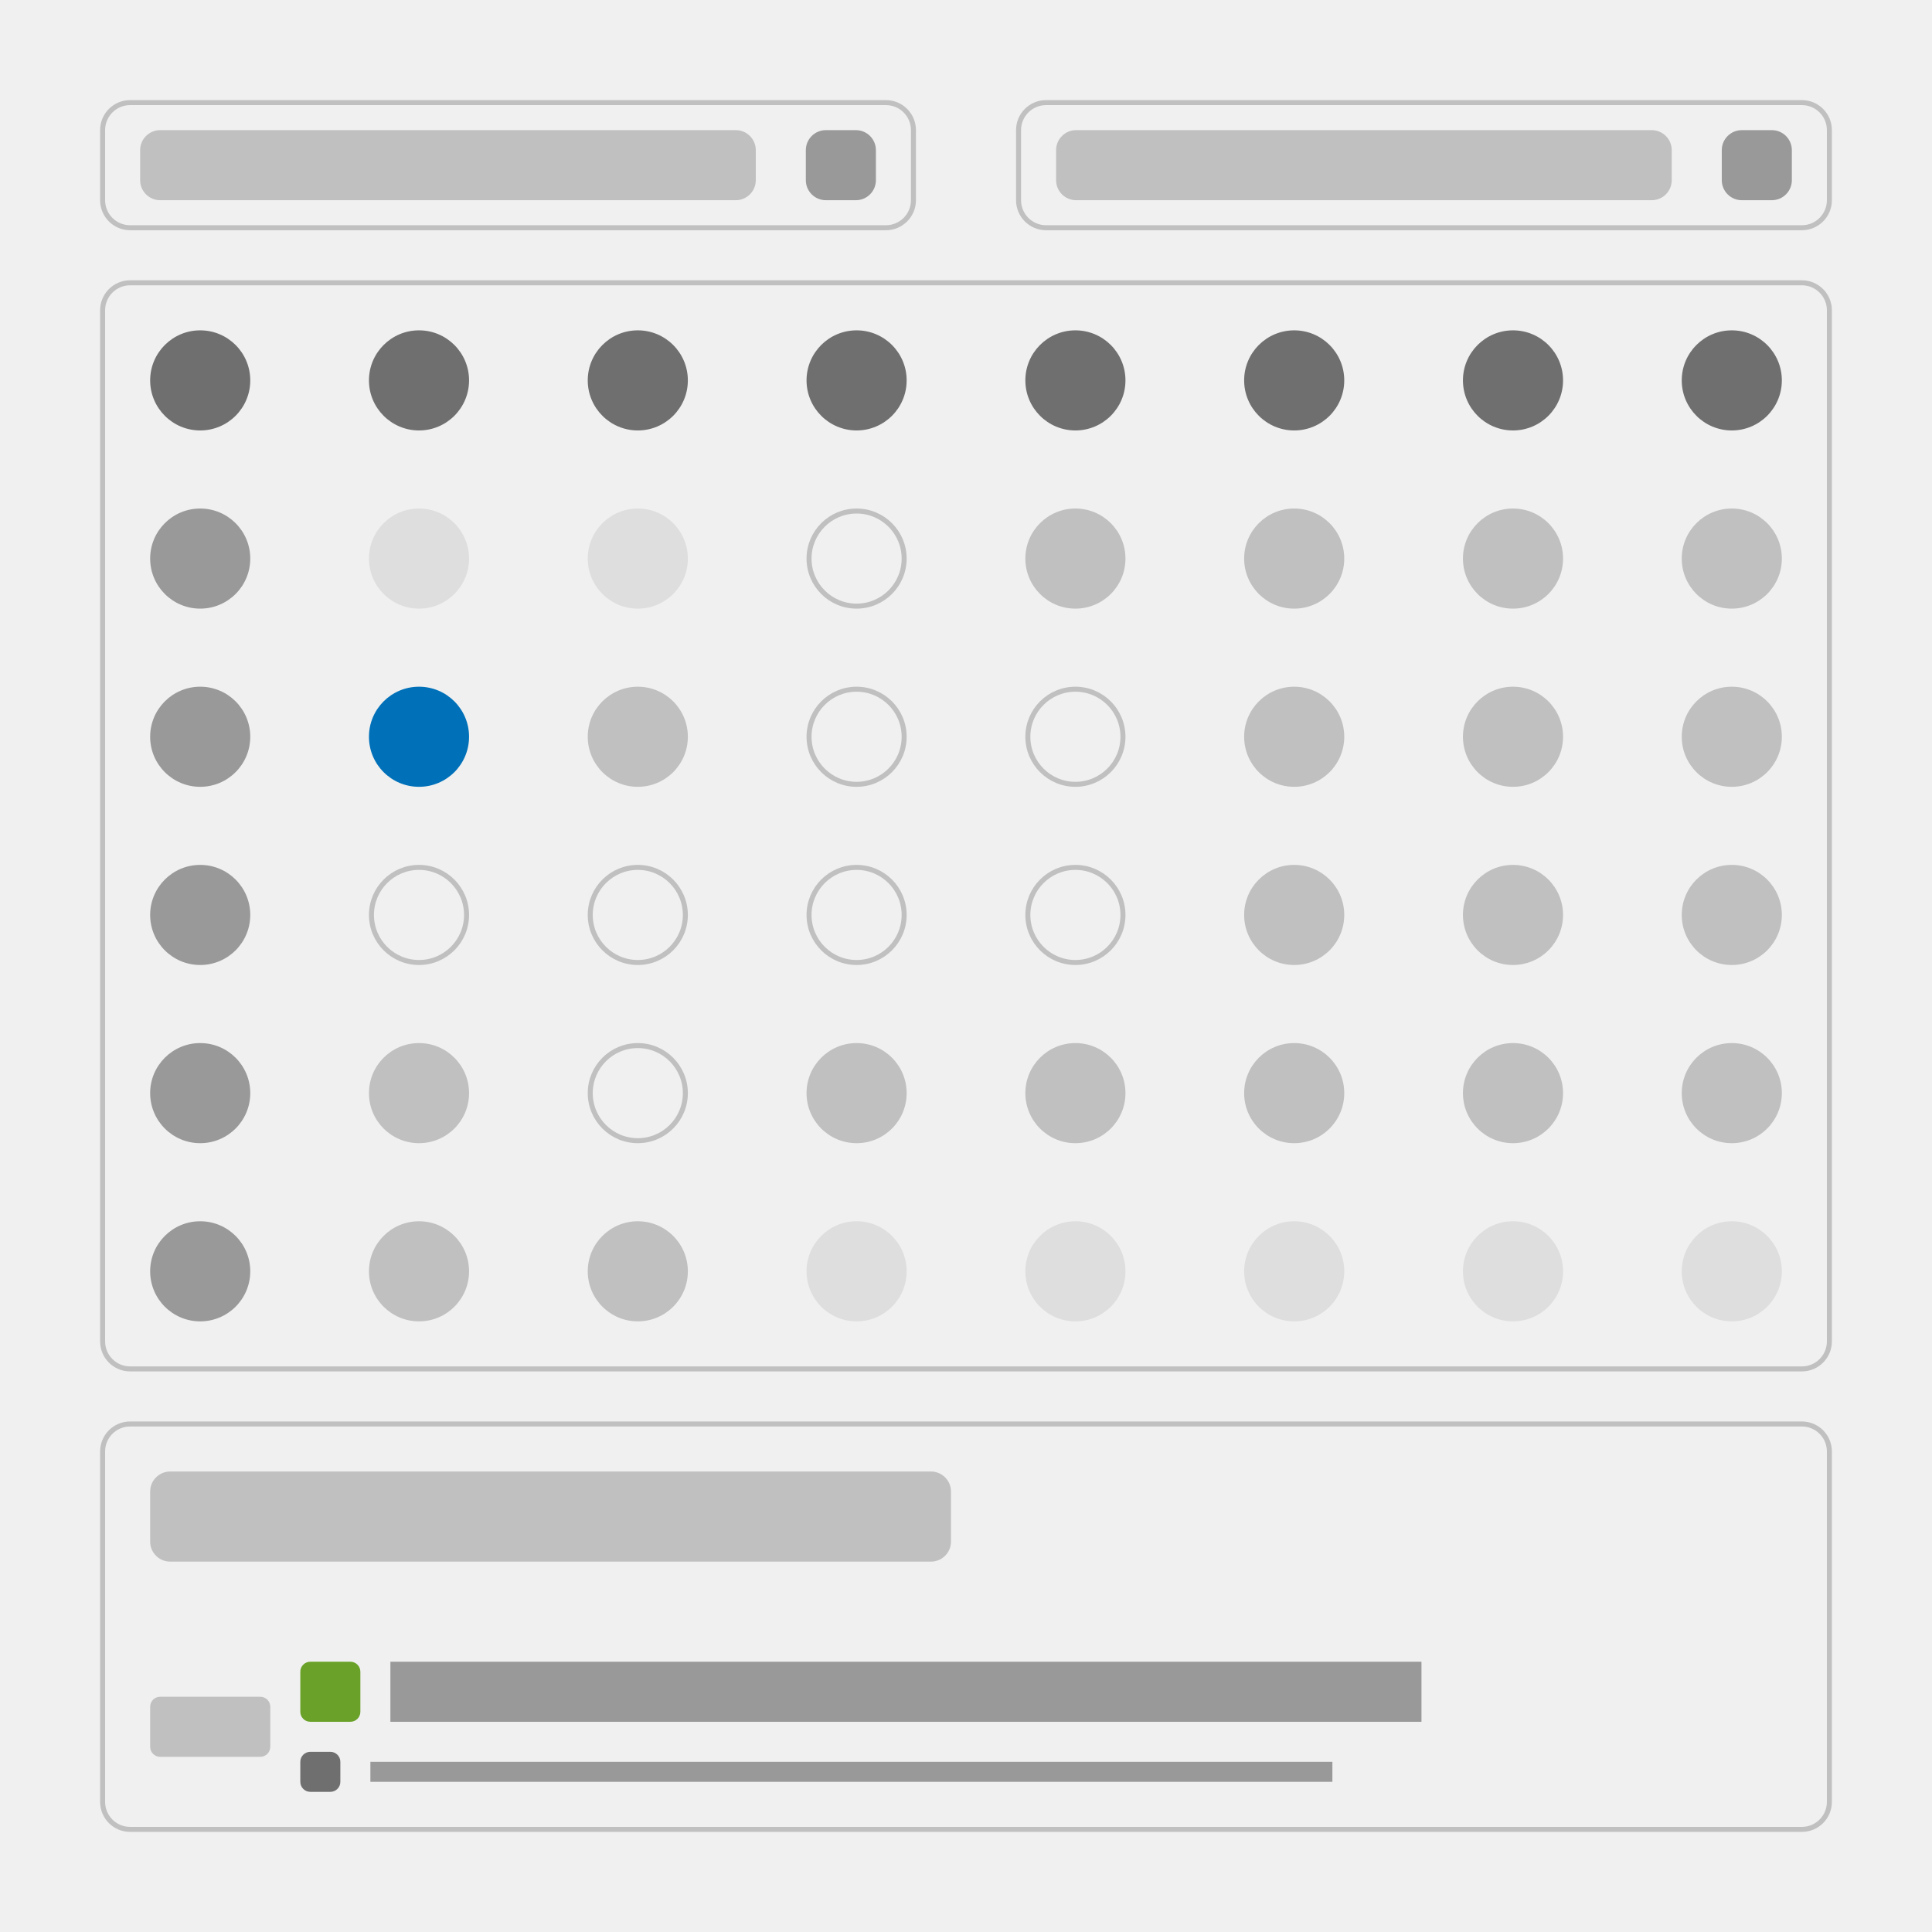
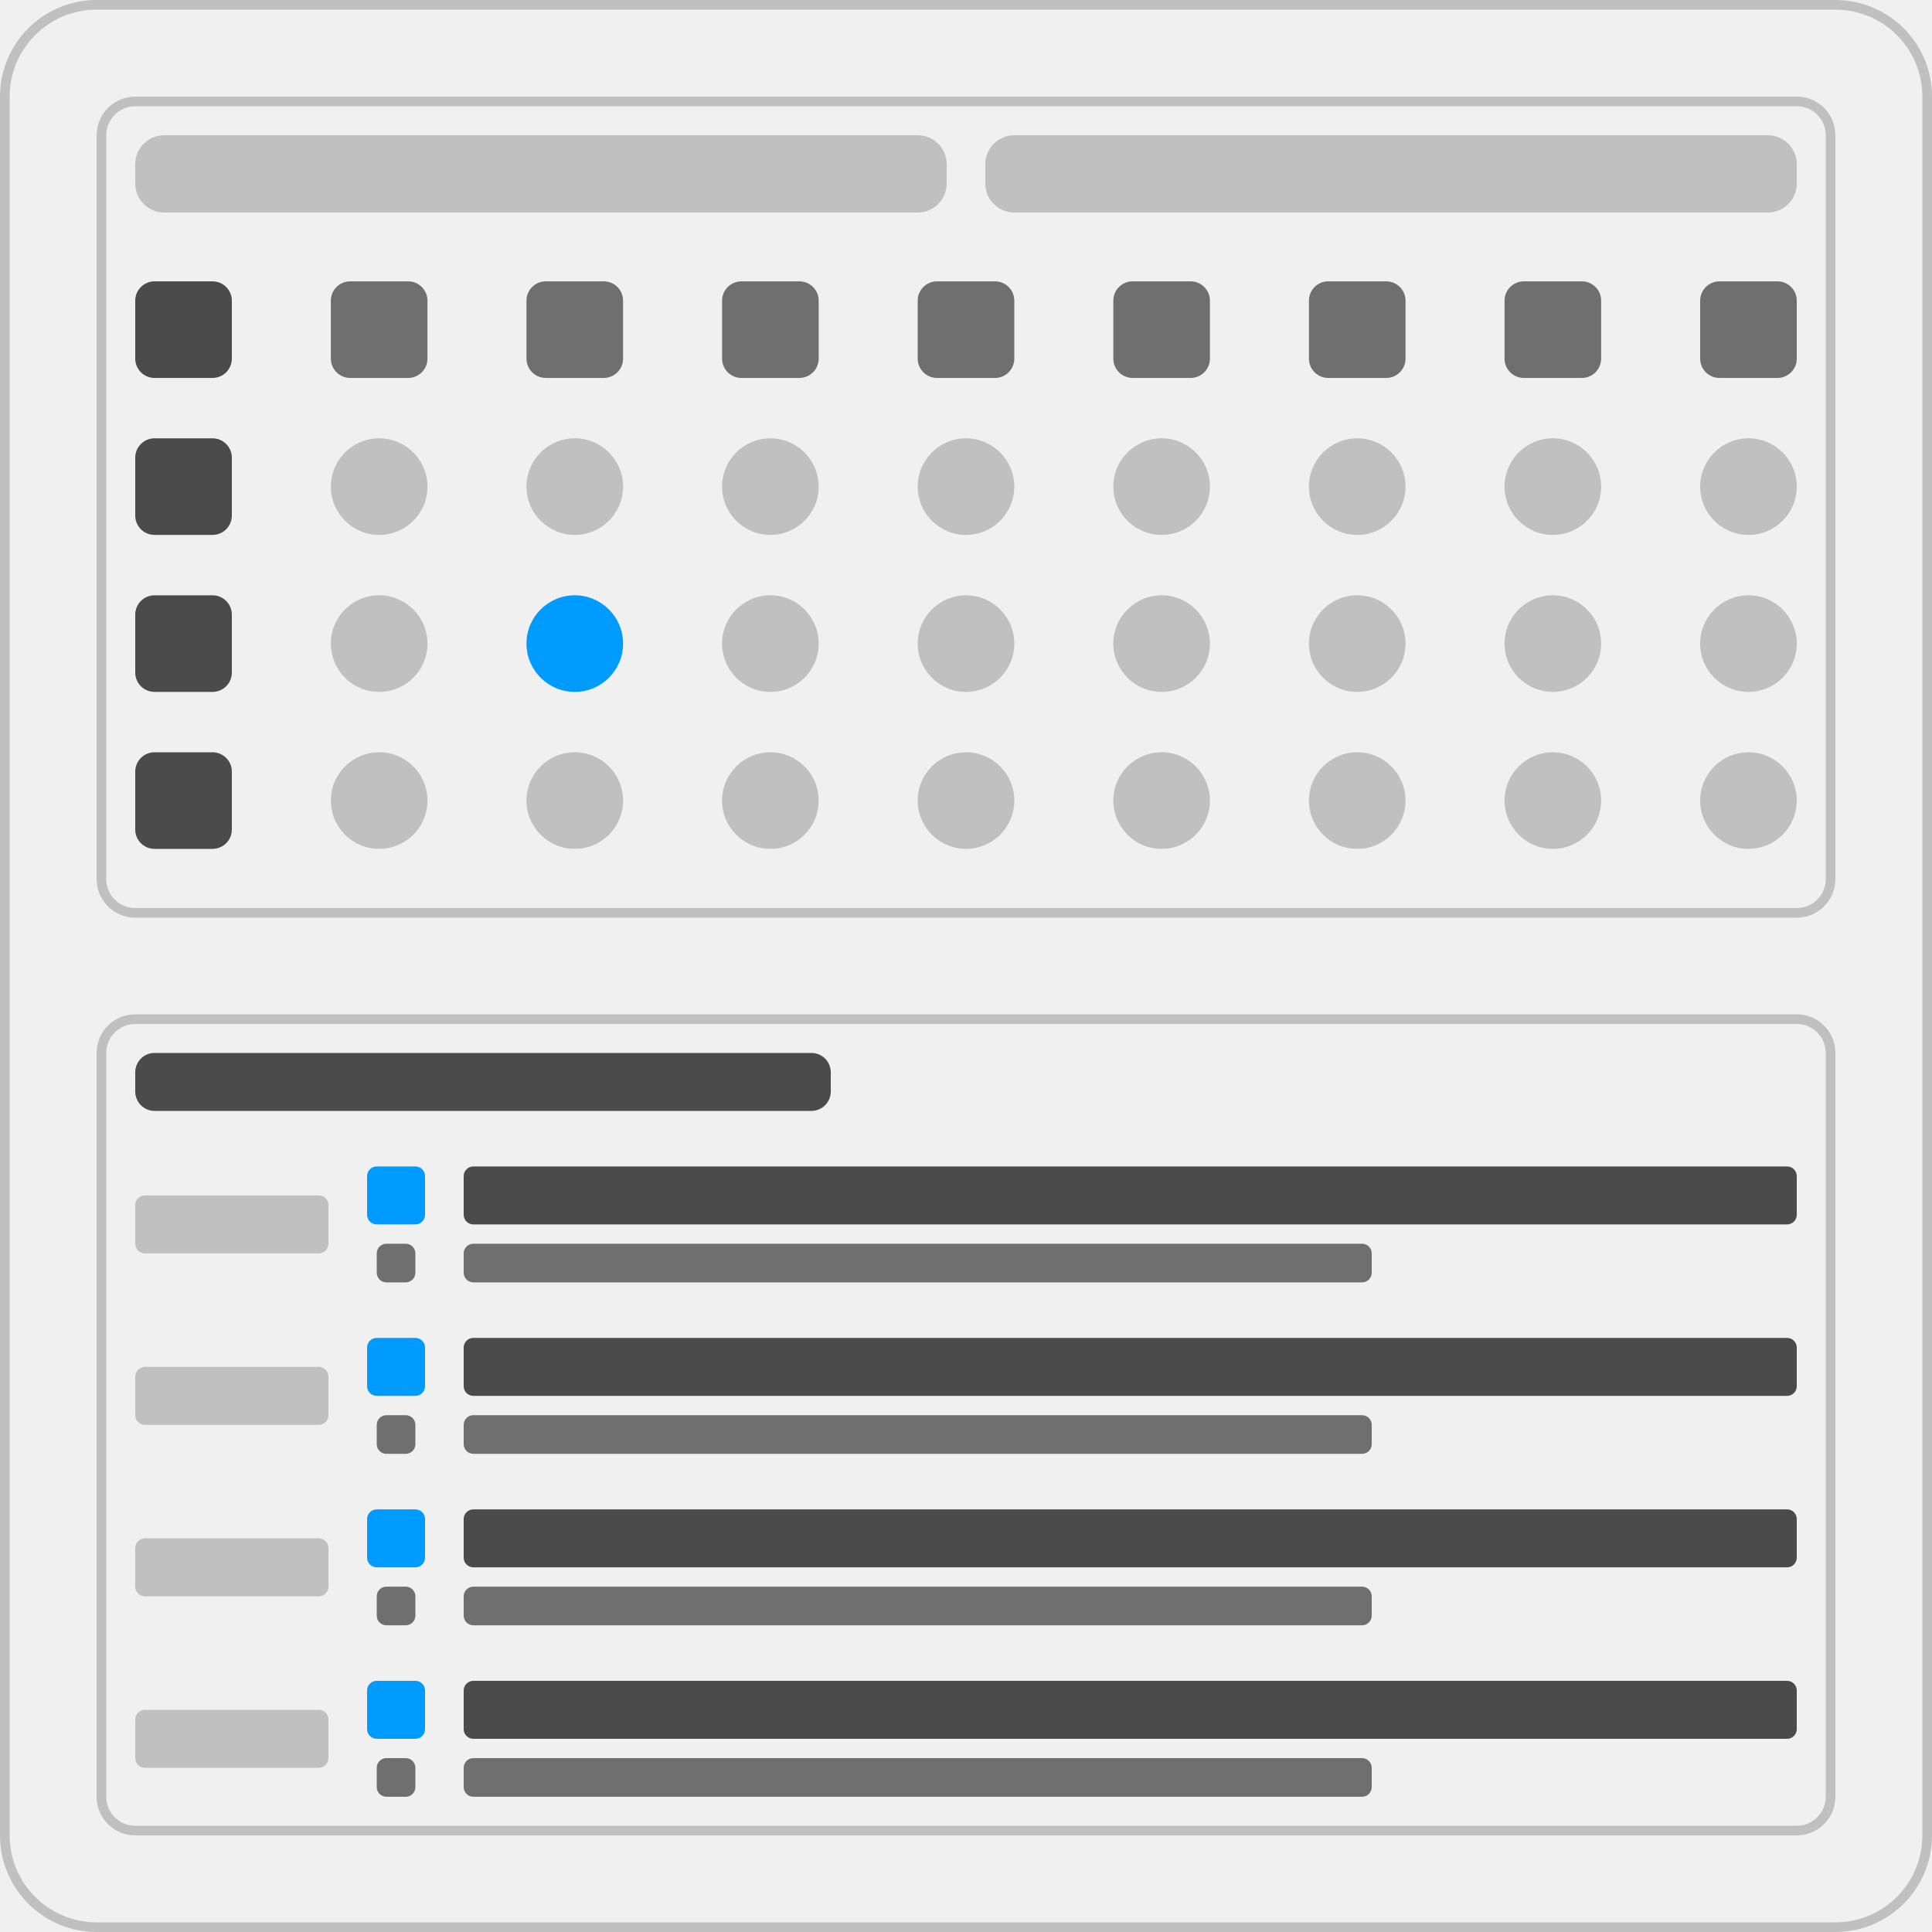
- <svg xmlns="http://www.w3.org/2000/svg" width="193" height="193" fill="none" viewBox="0 0 193 193">
-   <rect width="61.5" height="7" fill="silver" rx="2" transform="matrix(1 0 0 -1 14 20)" />
-   <rect width="7" height="7" fill="#999" rx="2" transform="matrix(1 0 0 -1 80.5 20)" />
-   <rect width="81" height="12.5" x="10.25" y="10.25" stroke="silver" stroke-width=".5" rx="2.75" />
-   <rect width="61.5" height="7" fill="silver" rx="2" transform="matrix(1 0 0 -1 105.5 20)" />
-   <rect width="7" height="7" fill="#999" rx="2" transform="matrix(1 0 0 -1 172 20)" />
-   <rect width="81" height="12.5" x="101.75" y="10.25" stroke="silver" stroke-width=".5" rx="2.75" />
-   <rect width="10" height="10" fill="#6F6F6F" rx="5" transform="matrix(1 0 0 -1 15 43)" />
-   <rect width="10" height="10" fill="#6F6F6F" rx="5" transform="matrix(1 0 0 -1 36.857 43)" />
-   <rect width="10" height="10" fill="#6F6F6F" rx="5" transform="matrix(1 0 0 -1 58.714 43)" />
-   <rect width="10" height="10" fill="#6F6F6F" rx="5" transform="matrix(1 0 0 -1 80.571 43)" />
-   <rect width="10" height="10" fill="#6F6F6F" rx="5" transform="matrix(1 0 0 -1 102.429 43)" />
-   <rect width="10" height="10" fill="#6F6F6F" rx="5" transform="matrix(1 0 0 -1 124.286 43)" />
-   <rect width="10" height="10" fill="#6F6F6F" rx="5" transform="matrix(1 0 0 -1 146.143 43)" />
-   <rect width="10" height="10" fill="#6F6F6F" rx="5" transform="matrix(1 0 0 -1 168 43)" />
-   <rect width="10" height="10" fill="#999" rx="5" transform="matrix(1 0 0 -1 15 60.8)" />
-   <rect width="10" height="10" fill="#DEDEDE" rx="5" transform="matrix(1 0 0 -1 36.857 60.8)" />
-   <rect width="10" height="10" fill="#DEDEDE" rx="5" transform="matrix(1 0 0 -1 58.714 60.8)" />
-   <rect width="9.5" height="9.5" x=".25" y="-.25" stroke="silver" stroke-width=".5" rx="4.75" transform="matrix(1 0 0 -1 80.571 60.3)" />
-   <rect width="10" height="10" fill="silver" rx="5" transform="matrix(1 0 0 -1 102.429 60.8)" />
-   <rect width="10" height="10" fill="silver" rx="5" transform="matrix(1 0 0 -1 124.286 60.8)" />
-   <rect width="10" height="10" fill="silver" rx="5" transform="matrix(1 0 0 -1 146.143 60.8)" />
-   <rect width="10" height="10" fill="silver" rx="5" transform="matrix(1 0 0 -1 168 60.8)" />
-   <rect width="10" height="10" fill="#999" rx="5" transform="matrix(1 0 0 -1 15 78.6)" />
-   <rect width="10" height="10" fill="#0071B9" rx="5" transform="matrix(1 0 0 -1 36.857 78.6)" />
-   <rect width="10" height="10" fill="silver" rx="5" transform="matrix(1 0 0 -1 58.714 78.6)" />
-   <rect width="9.5" height="9.5" x=".25" y="-.25" stroke="silver" stroke-width=".5" rx="4.75" transform="matrix(1 0 0 -1 80.571 78.1)" />
-   <rect width="9.5" height="9.5" x=".25" y="-.25" stroke="silver" stroke-width=".5" rx="4.75" transform="matrix(1 0 0 -1 102.429 78.1)" />
-   <rect width="10" height="10" fill="silver" rx="5" transform="matrix(1 0 0 -1 124.286 78.6)" />
-   <rect width="10" height="10" fill="silver" rx="5" transform="matrix(1 0 0 -1 146.143 78.6)" />
-   <rect width="10" height="10" fill="silver" rx="5" transform="matrix(1 0 0 -1 168 78.6)" />
-   <rect width="10" height="10" fill="#999" rx="5" transform="matrix(1 0 0 -1 15 96.4)" />
-   <rect width="9.5" height="9.5" x=".25" y="-.25" stroke="silver" stroke-width=".5" rx="4.75" transform="matrix(1 0 0 -1 36.857 95.9)" />
-   <rect width="9.5" height="9.5" x=".25" y="-.25" stroke="silver" stroke-width=".5" rx="4.75" transform="matrix(1 0 0 -1 58.714 95.9)" />
-   <rect width="9.5" height="9.5" x=".25" y="-.25" stroke="silver" stroke-width=".5" rx="4.75" transform="matrix(1 0 0 -1 80.571 95.9)" />
-   <rect width="9.5" height="9.5" x=".25" y="-.25" stroke="silver" stroke-width=".5" rx="4.75" transform="matrix(1 0 0 -1 102.429 95.9)" />
-   <rect width="10" height="10" fill="silver" rx="5" transform="matrix(1 0 0 -1 124.286 96.4)" />
-   <rect width="10" height="10" fill="silver" rx="5" transform="matrix(1 0 0 -1 146.143 96.4)" />
-   <rect width="10" height="10" fill="silver" rx="5" transform="matrix(1 0 0 -1 168 96.4)" />
-   <rect width="10" height="10" fill="#999" rx="5" transform="matrix(1 0 0 -1 15 114.2)" />
-   <rect width="10" height="10" fill="silver" rx="5" transform="matrix(1 0 0 -1 36.857 114.2)" />
-   <rect width="9.5" height="9.5" x=".25" y="-.25" stroke="silver" stroke-width=".5" rx="4.75" transform="matrix(1 0 0 -1 58.714 113.7)" />
-   <rect width="10" height="10" fill="silver" rx="5" transform="matrix(1 0 0 -1 80.571 114.2)" />
-   <rect width="10" height="10" fill="silver" rx="5" transform="matrix(1 0 0 -1 102.429 114.2)" />
-   <rect width="10" height="10" fill="silver" rx="5" transform="matrix(1 0 0 -1 124.286 114.2)" />
-   <rect width="10" height="10" fill="silver" rx="5" transform="matrix(1 0 0 -1 146.143 114.2)" />
-   <rect width="10" height="10" fill="silver" rx="5" transform="matrix(1 0 0 -1 168 114.2)" />
-   <rect width="10" height="10" fill="#999" rx="5" transform="matrix(1 0 0 -1 15 132)" />
-   <rect width="10" height="10" fill="silver" rx="5" transform="matrix(1 0 0 -1 36.857 132)" />
-   <rect width="10" height="10" fill="silver" rx="5" transform="matrix(1 0 0 -1 58.714 132)" />
-   <rect width="10" height="10" fill="#DEDEDE" rx="5" transform="matrix(1 0 0 -1 80.571 132)" />
-   <rect width="10" height="10" fill="#DEDEDE" rx="5" transform="matrix(1 0 0 -1 102.429 132)" />
-   <rect width="10" height="10" fill="#DEDEDE" rx="5" transform="matrix(1 0 0 -1 124.286 132)" />
-   <rect width="10" height="10" fill="#DEDEDE" rx="5" transform="matrix(1 0 0 -1 146.143 132)" />
-   <rect width="10" height="10" fill="#DEDEDE" rx="5" transform="matrix(1 0 0 -1 168 132)" />
-   <rect width="172.5" height="108.5" x="10.25" y="28.25" stroke="silver" stroke-width=".5" rx="2.75" />
-   <g clip-path="url(#a)">
-     <rect width="80" height="9" fill="silver" rx="2" transform="matrix(1 0 0 -1 15 156)" />
-     <rect width="12" height="6" fill="silver" rx="1" transform="matrix(1 0 0 -1 15 175.5)" />
-     <rect width="6" height="6" x="30" y="166" fill="#69A129" rx="1" />
-     <path fill="#999" d="M39 166h103v6H39z" />
-     <rect width="4" height="4" x="30" y="175" fill="#6F6F6F" rx="1" />
-     <path fill="#999" d="M37 176h96.1v2H37z" />
-   </g>
-   <rect width="172.5" height="40.5" x="10.25" y="142.25" stroke="silver" stroke-width=".5" rx="2.75" />
-   <defs>
-     <clipPath id="a">
-       <rect width="173" height="41" x="10" y="142" fill="#fff" rx="3" />
-     </clipPath>
-   </defs>
+ <svg xmlns="http://www.w3.org/2000/svg" width="200" height="200" fill="none" viewBox="0 0 200 200">
+   <path fill="silver" fill-rule="evenodd" d="M10 1a9 9 0 0 0-9 9v180a9 9 0 0 0 9 9h180a9 9 0 0 0 9-9V10a9 9 0 0 0-9-9H10ZM0 10C0 4.477 4.477 0 10 0h180c5.523 0 10 4.477 10 10v180c0 5.523-4.477 10-10 10H10c-5.523 0-10-4.477-10-10V10Z" clip-rule="evenodd" />
+   <path fill="silver" fill-rule="evenodd" d="M14 11a3 3 0 0 0-3 3v77a3 3 0 0 0 3 3h172a3 3 0 0 0 3-3V14a3 3 0 0 0-3-3H14Zm-4 3a4 4 0 0 1 4-4h172a4 4 0 0 1 4 4v77a4 4 0 0 1-4 4H14a4 4 0 0 1-4-4V14Z" clip-rule="evenodd" />
+   <path fill="silver" d="M95 14H17a3 3 0 0 0-3 3v2a3 3 0 0 0 3 3h78a3 3 0 0 0 3-3v-2a3 3 0 0 0-3-3Zm88 0h-78a3 3 0 0 0-3 3v2a3 3 0 0 0 3 3h78a3 3 0 0 0 3-3v-2a3 3 0 0 0-3-3Z" />
+   <path fill="#4B4B4B" d="M22 29.125h-6a2 2 0 0 0-2 2v6a2 2 0 0 0 2 2h6a2 2 0 0 0 2-2v-6a2 2 0 0 0-2-2Z" />
+   <path fill="#6F6F6F" d="M42.25 29.125h-6a2 2 0 0 0-2 2v6a2 2 0 0 0 2 2h6a2 2 0 0 0 2-2v-6a2 2 0 0 0-2-2Zm20.25 0h-6a2 2 0 0 0-2 2v6a2 2 0 0 0 2 2h6a2 2 0 0 0 2-2v-6a2 2 0 0 0-2-2Zm20.25 0h-6a2 2 0 0 0-2 2v6a2 2 0 0 0 2 2h6a2 2 0 0 0 2-2v-6a2 2 0 0 0-2-2Zm20.25 0h-6a2 2 0 0 0-2 2v6a2 2 0 0 0 2 2h6a2 2 0 0 0 2-2v-6a2 2 0 0 0-2-2Zm20.25 0h-6a2 2 0 0 0-2 2v6a2 2 0 0 0 2 2h6a2 2 0 0 0 2-2v-6a2 2 0 0 0-2-2Zm20.25 0h-6a2 2 0 0 0-2 2v6a2 2 0 0 0 2 2h6a2 2 0 0 0 2-2v-6a2 2 0 0 0-2-2Zm20.25 0h-6a2 2 0 0 0-2 2v6a2 2 0 0 0 2 2h6a2 2 0 0 0 2-2v-6a2 2 0 0 0-2-2Zm20.25 0h-6a2 2 0 0 0-2 2v6a2 2 0 0 0 2 2h6a2 2 0 0 0 2-2v-6a2 2 0 0 0-2-2Z" />
+   <path fill="#4B4B4B" d="M22 45.375h-6a2 2 0 0 0-2 2v6a2 2 0 0 0 2 2h6a2 2 0 0 0 2-2v-6a2 2 0 0 0-2-2Z" />
+   <path fill="silver" d="M44.25 50.375a5 5 0 1 0-10 0 5 5 0 0 0 10 0Zm20.25 0a5 5 0 1 0-10 0 5 5 0 0 0 10 0Zm20.25 0a5 5 0 1 0-10 0 5 5 0 0 0 10 0Zm20.25 0a5 5 0 1 0-10 0 5 5 0 0 0 10 0Zm20.25 0a5 5 0 1 0-10 0 5 5 0 0 0 10 0Zm20.25 0a5 5 0 1 0-10 0 5 5 0 0 0 10 0Zm20.25 0a5 5 0 1 0-10 0 5 5 0 0 0 10 0Zm20.25 0a5 5 0 1 0-10 0 5 5 0 0 0 10 0Z" />
+   <path fill="#4B4B4B" d="M22 61.625h-6a2 2 0 0 0-2 2v6a2 2 0 0 0 2 2h6a2 2 0 0 0 2-2v-6a2 2 0 0 0-2-2Z" />
+   <path fill="silver" d="M44.25 66.625a5 5 0 1 0-10 0 5 5 0 0 0 10 0Z" />
+   <path fill="#009BFF" d="M64.5 66.625a5 5 0 1 0-10 0 5 5 0 0 0 10 0Z" />
+   <path fill="silver" d="M84.75 66.625a5 5 0 1 0-10 0 5 5 0 0 0 10 0Zm20.25 0a5 5 0 1 0-10 0 5 5 0 0 0 10 0Zm20.25 0a5 5 0 1 0-10 0 5 5 0 0 0 10 0Zm20.25 0a5 5 0 1 0-10 0 5 5 0 0 0 10 0Zm20.25 0a5 5 0 1 0-10 0 5 5 0 0 0 10 0Zm20.25 0a5 5 0 1 0-10 0 5 5 0 0 0 10 0Z" />
+   <path fill="#4B4B4B" d="M22 77.875h-6a2 2 0 0 0-2 2v6a2 2 0 0 0 2 2h6a2 2 0 0 0 2-2v-6a2 2 0 0 0-2-2Z" />
+   <path fill="silver" d="M44.25 82.875a5 5 0 1 0-10 0 5 5 0 0 0 10 0Zm20.25 0a5 5 0 1 0-10 0 5 5 0 0 0 10 0Zm20.25 0a5 5 0 1 0-10 0 5 5 0 0 0 10 0Zm20.25 0a5 5 0 1 0-10 0 5 5 0 0 0 10 0Zm20.25 0a5 5 0 1 0-10 0 5 5 0 0 0 10 0Zm20.25 0a5 5 0 1 0-10 0 5 5 0 0 0 10 0Zm20.25 0a5 5 0 1 0-10 0 5 5 0 0 0 10 0Zm20.25 0a5 5 0 1 0-10 0 5 5 0 0 0 10 0Z" />
+   <path fill="silver" fill-rule="evenodd" d="M14 106a3 3 0 0 0-3 3v77a3 3 0 0 0 3 3h172a3 3 0 0 0 3-3v-77a3 3 0 0 0-3-3H14Zm-4 3a4 4 0 0 1 4-4h172a4 4 0 0 1 4 4v77a4 4 0 0 1-4 4H14a4 4 0 0 1-4-4v-77Z" clip-rule="evenodd" />
+   <path fill="#4B4B4B" d="M84 109H16a2 2 0 0 0-2 2v2a2 2 0 0 0 2 2h68a2 2 0 0 0 2-2v-2a2 2 0 0 0-2-2Z" />
+   <path fill="silver" d="M33 123.75H15a1 1 0 0 0-1 1v4a1 1 0 0 0 1 1h18a1 1 0 0 0 1-1v-4a1 1 0 0 0-1-1Z" />
+   <path fill="#009BFF" d="M43 120.75h-4a1 1 0 0 0-1 1v4a1 1 0 0 0 1 1h4a1 1 0 0 0 1-1v-4a1 1 0 0 0-1-1Z" />
+   <path fill="#4B4B4B" d="M185 120.75H49a1 1 0 0 0-1 1v4a1 1 0 0 0 1 1h136a1 1 0 0 0 1-1v-4a1 1 0 0 0-1-1Z" />
+   <path fill="#6F6F6F" d="M42 128.75h-2a1 1 0 0 0-1 1v2a1 1 0 0 0 1 1h2a1 1 0 0 0 1-1v-2a1 1 0 0 0-1-1Zm99 0H49a1 1 0 0 0-1 1v2a1 1 0 0 0 1 1h92a1 1 0 0 0 1-1v-2a1 1 0 0 0-1-1Z" />
+   <path fill="silver" d="M33 141.5H15a1 1 0 0 0-1 1v4a1 1 0 0 0 1 1h18a1 1 0 0 0 1-1v-4a1 1 0 0 0-1-1Z" />
+   <path fill="#009BFF" d="M43 138.5h-4a1 1 0 0 0-1 1v4a1 1 0 0 0 1 1h4a1 1 0 0 0 1-1v-4a1 1 0 0 0-1-1Z" />
+   <path fill="#4B4B4B" d="M185 138.5H49a1 1 0 0 0-1 1v4a1 1 0 0 0 1 1h136a1 1 0 0 0 1-1v-4a1 1 0 0 0-1-1Z" />
+   <path fill="#6F6F6F" d="M42 146.5h-2a1 1 0 0 0-1 1v2a1 1 0 0 0 1 1h2a1 1 0 0 0 1-1v-2a1 1 0 0 0-1-1Zm99 0H49a1 1 0 0 0-1 1v2a1 1 0 0 0 1 1h92a1 1 0 0 0 1-1v-2a1 1 0 0 0-1-1Z" />
+   <path fill="silver" d="M33 159.25H15a1 1 0 0 0-1 1v4a1 1 0 0 0 1 1h18a1 1 0 0 0 1-1v-4a1 1 0 0 0-1-1Z" />
+   <path fill="#009BFF" d="M43 156.25h-4a1 1 0 0 0-1 1v4a1 1 0 0 0 1 1h4a1 1 0 0 0 1-1v-4a1 1 0 0 0-1-1Z" />
+   <path fill="#4B4B4B" d="M185 156.25H49a1 1 0 0 0-1 1v4a1 1 0 0 0 1 1h136a1 1 0 0 0 1-1v-4a1 1 0 0 0-1-1Z" />
+   <path fill="#6F6F6F" d="M42 164.25h-2a1 1 0 0 0-1 1v2a1 1 0 0 0 1 1h2a1 1 0 0 0 1-1v-2a1 1 0 0 0-1-1Zm99 0H49a1 1 0 0 0-1 1v2a1 1 0 0 0 1 1h92a1 1 0 0 0 1-1v-2a1 1 0 0 0-1-1Z" />
+   <path fill="silver" d="M33 177H15a1 1 0 0 0-1 1v4a1 1 0 0 0 1 1h18a1 1 0 0 0 1-1v-4a1 1 0 0 0-1-1Z" />
+   <path fill="#009BFF" d="M43 174h-4a1 1 0 0 0-1 1v4a1 1 0 0 0 1 1h4a1 1 0 0 0 1-1v-4a1 1 0 0 0-1-1Z" />
+   <path fill="#4B4B4B" d="M185 174H49a1 1 0 0 0-1 1v4a1 1 0 0 0 1 1h136a1 1 0 0 0 1-1v-4a1 1 0 0 0-1-1Z" />
+   <path fill="#6F6F6F" d="M42 182h-2a1 1 0 0 0-1 1v2a1 1 0 0 0 1 1h2a1 1 0 0 0 1-1v-2a1 1 0 0 0-1-1Zm99 0H49a1 1 0 0 0-1 1v2a1 1 0 0 0 1 1h92a1 1 0 0 0 1-1v-2a1 1 0 0 0-1-1Z" />
</svg>
